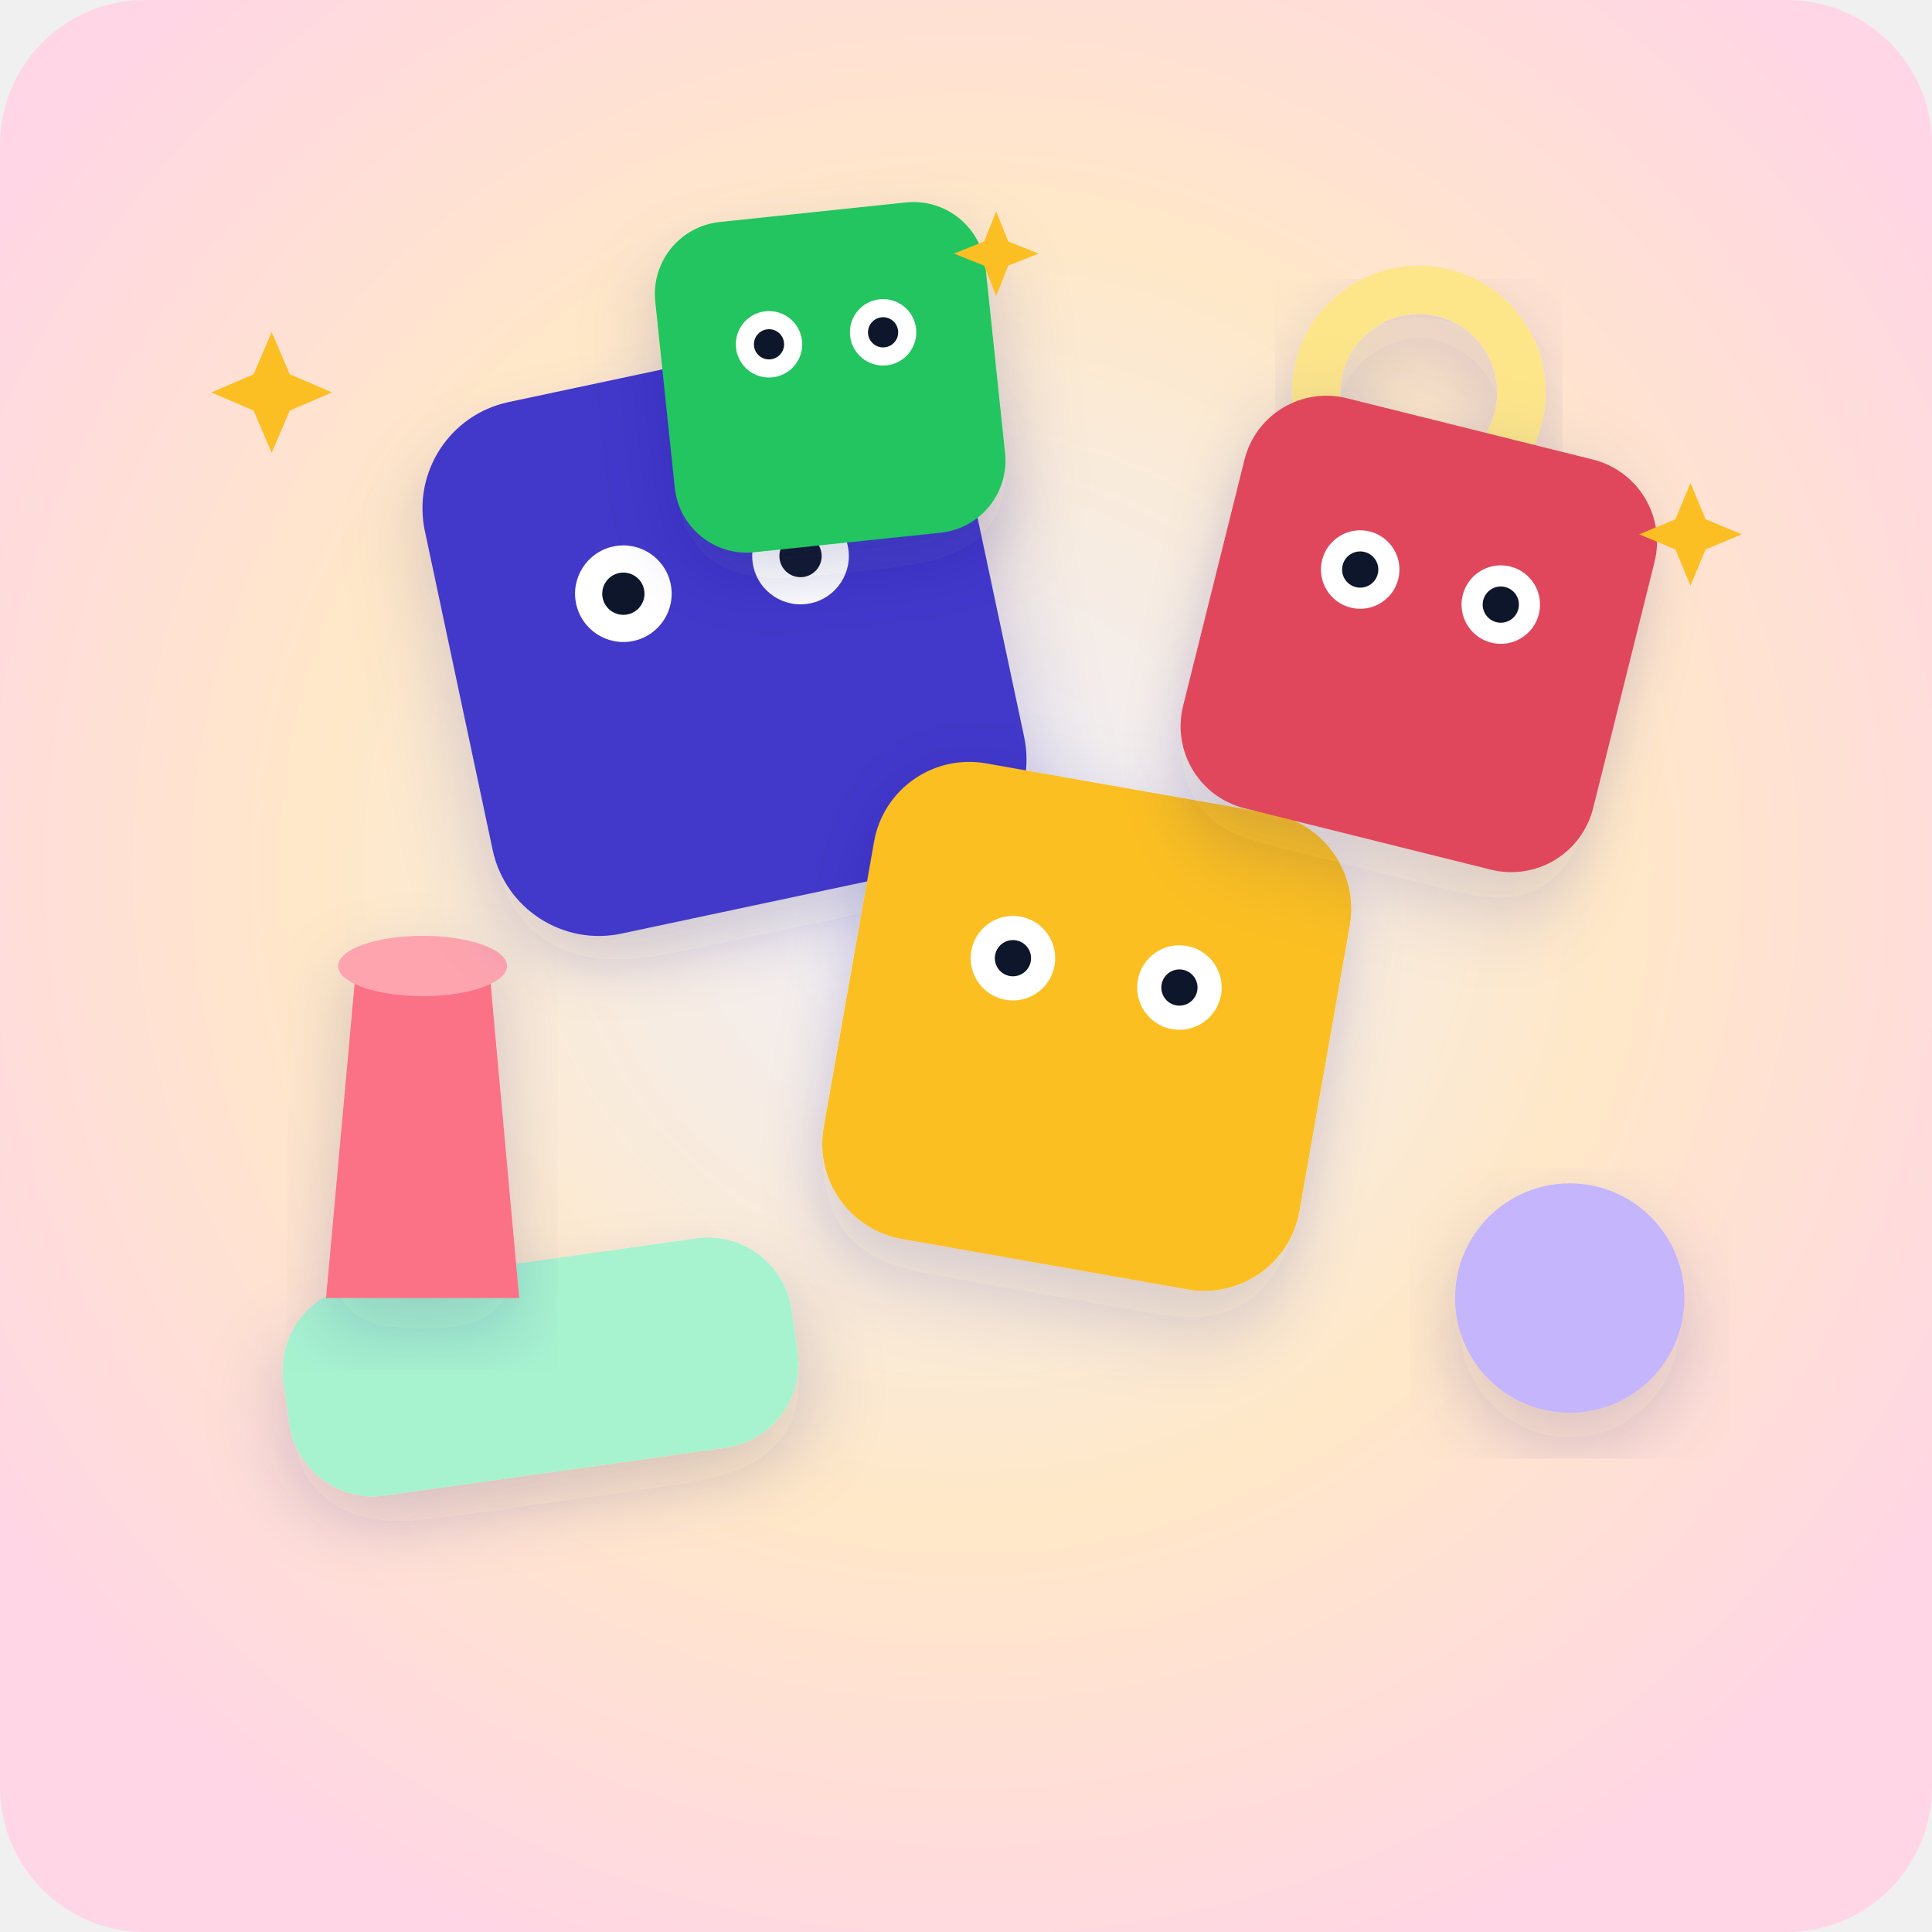
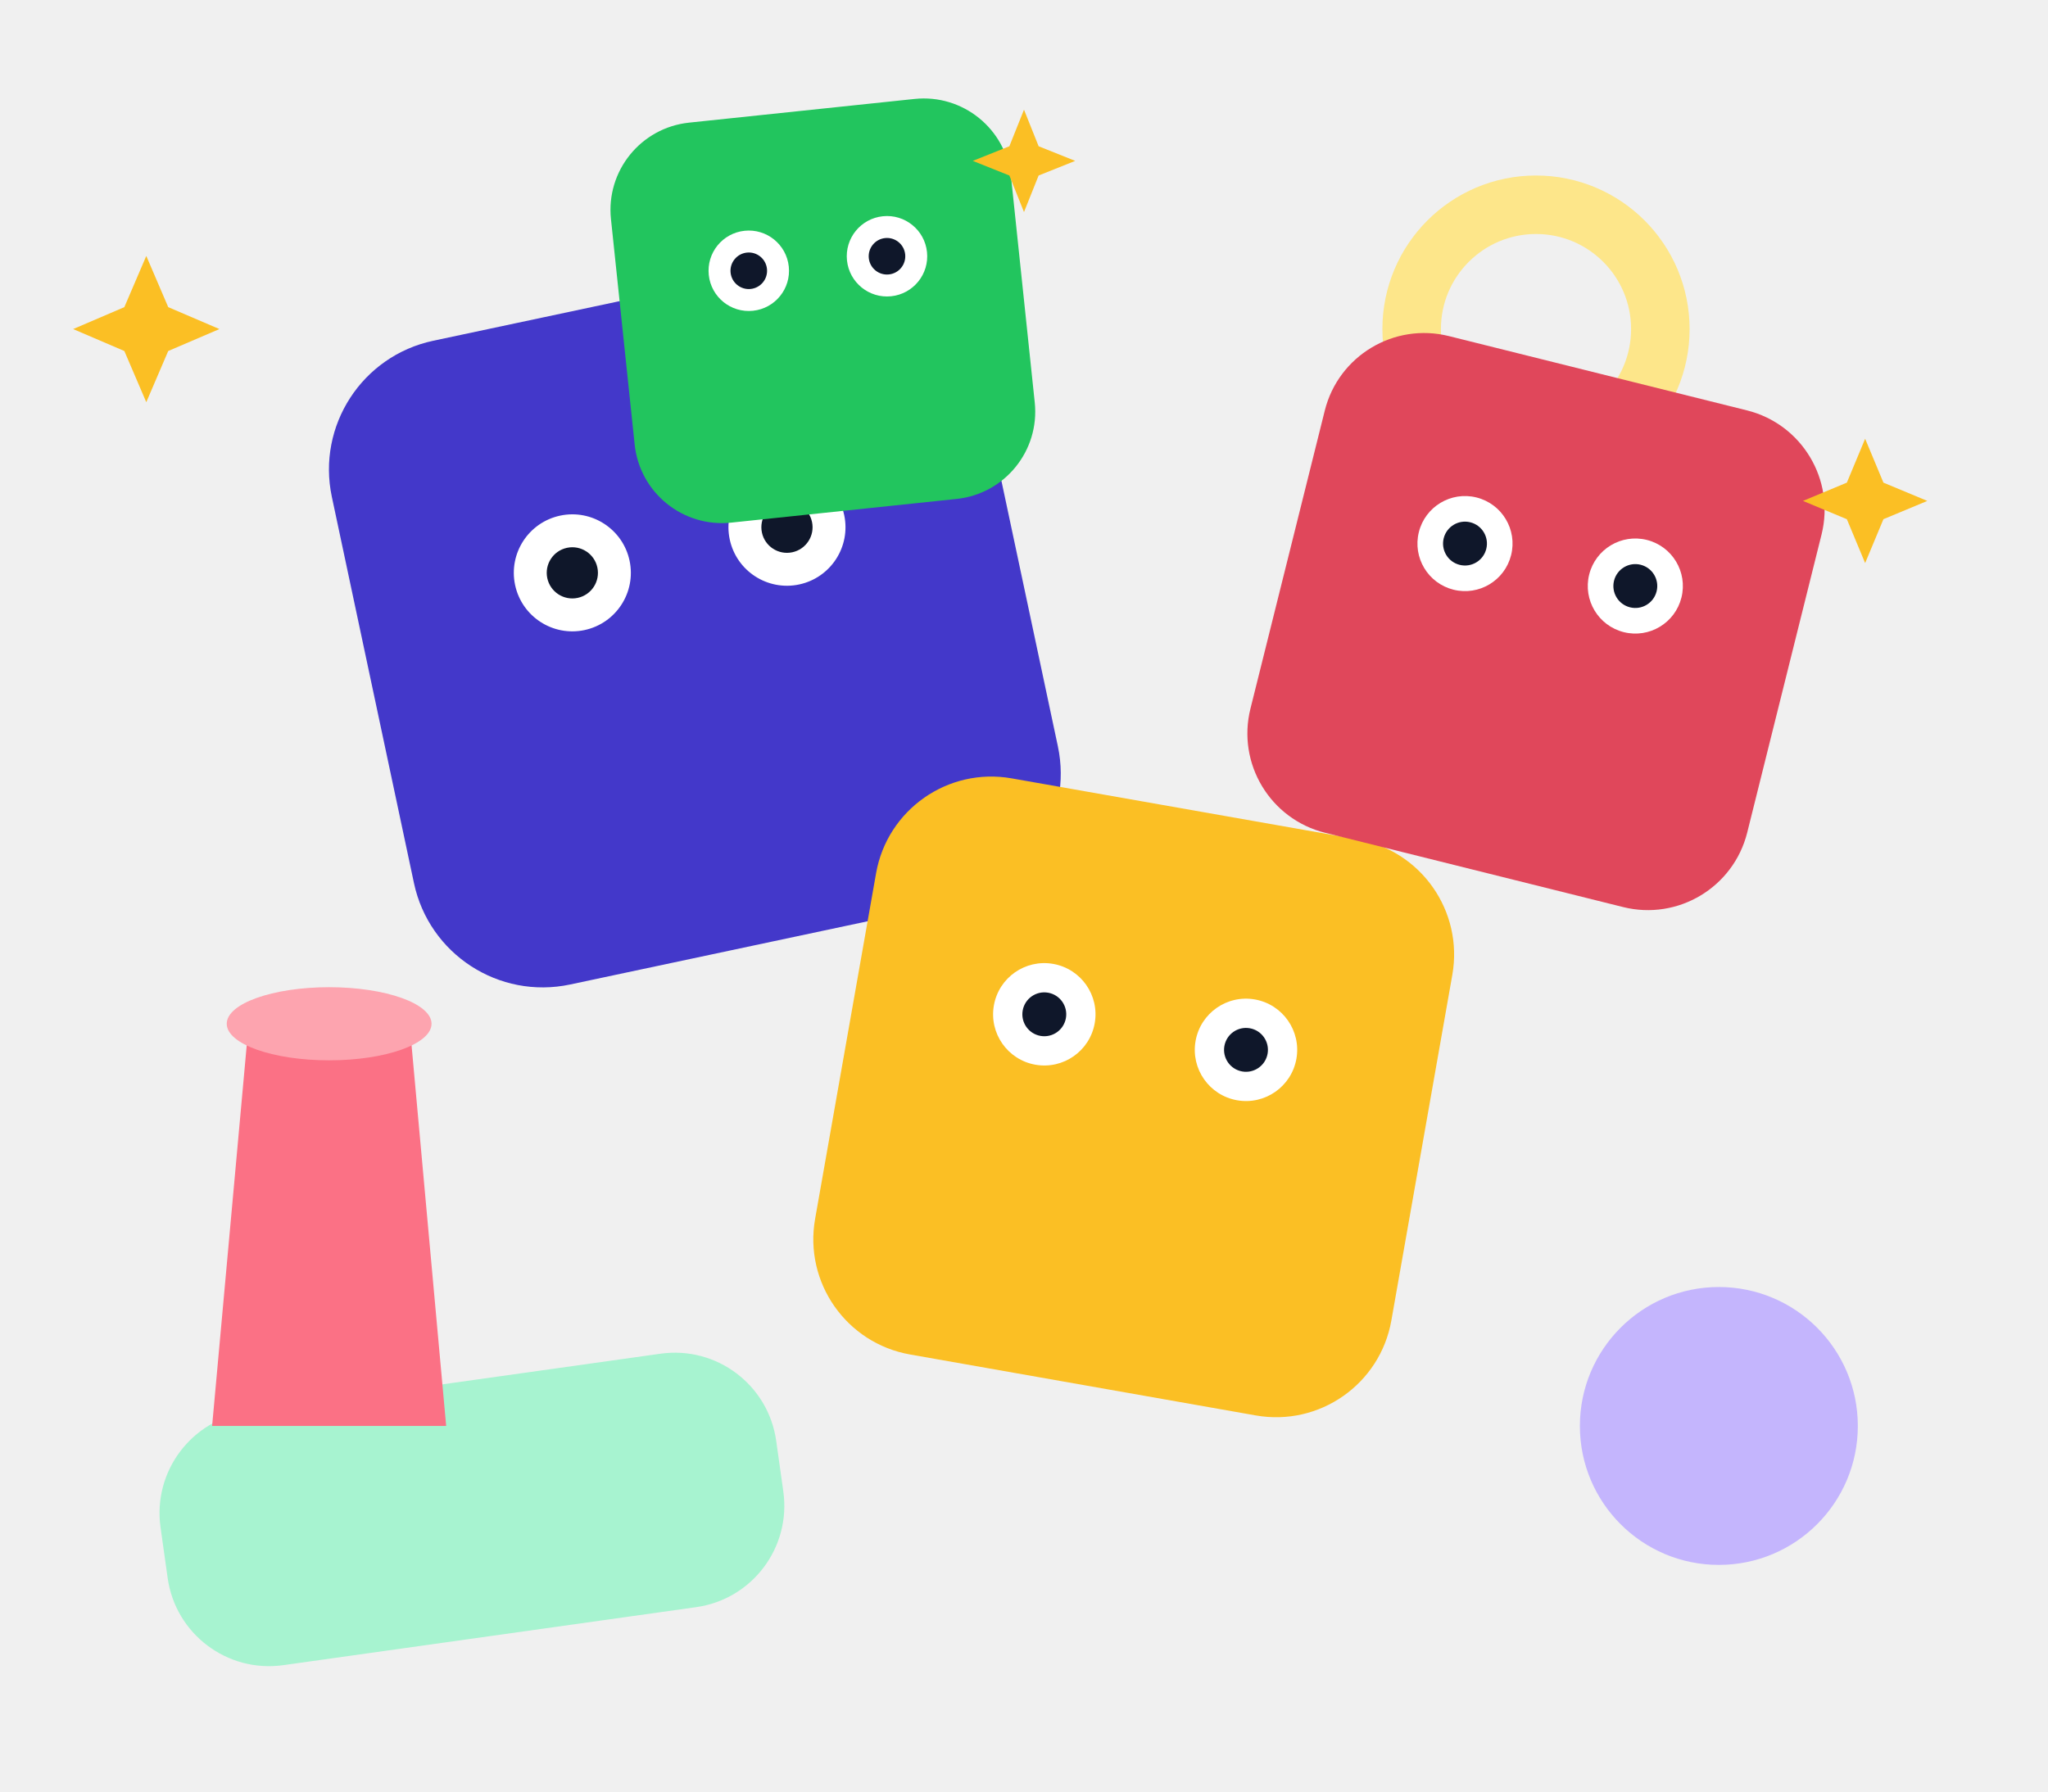
- <svg xmlns="http://www.w3.org/2000/svg" viewBox="0 0 640 640">
-   <defs>
-     <radialGradient id="g" cx="50%" cy="45%" r="60%">
-       <stop offset="0%" stop-color="#EEF0FF" />
-       <stop offset="55%" stop-color="#FFE8C8" />
-       <stop offset="100%" stop-color="#FFD6E5" />
-     </radialGradient>
-     <filter id="soft" x="-20%" y="-20%" width="140%" height="140%">
-       <feDropShadow dx="0" dy="10" stdDeviation="12" flood-color="#312e81" flood-opacity="0.18" />
-     </filter>
-   </defs>
-   <rect width="640" height="640" fill="url(#g)" rx="48" />
-   <g transform="translate(90 430) rotate(-8)" filter="url(#soft)">
+ <svg xmlns="http://www.w3.org/2000/svg" viewBox="50 40 560 490" fill="none">
+   <g transform="translate(90 430) rotate(-8)">
    <rect width="170" height="70" rx="28" fill="#A7F3D0" />
  </g>
-   <g transform="translate(70 300)" filter="url(#soft)">
+   <g transform="translate(70 300)">
    <path d="M48 20 h44 l10 110 h-64 z" fill="#FB7185" />
    <ellipse cx="70" cy="20" rx="28" ry="10" fill="#FDA4AF" />
  </g>
-   <circle cx="520" cy="430" r="38" fill="#C4B5FD" filter="url(#soft)" />
-   <g transform="translate(430 90)" filter="url(#soft)">
+   <circle cx="520" cy="430" r="38" fill="#C4B5FD" />
+   <g transform="translate(430 90)">
    <circle cx="40" cy="40" r="34" fill="none" stroke="#FDE68A" stroke-width="16" />
  </g>
-   <g transform="translate(150 120) rotate(-12 90 90)" filter="url(#soft)">
+   <g transform="translate(150 120) rotate(-12 90 90)">
    <rect width="180" height="180" rx="36" fill="#4338CA" />
    <circle cx="60" cy="70" r="16" fill="#fff" />
    <circle cx="120" cy="70" r="16" fill="#fff" />
    <circle cx="60" cy="70" r="7" fill="#0f172a" />
    <circle cx="120" cy="70" r="7" fill="#0f172a" />
  </g>
-   <g transform="translate(280 260) rotate(10 80 80)" filter="url(#soft)">
+   <g transform="translate(280 260) rotate(10 80 80)">
    <rect width="160" height="160" rx="32" fill="#FBBF24" />
    <circle cx="52" cy="62" r="14" fill="#fff" />
    <circle cx="108" cy="62" r="14" fill="#fff" />
    <circle cx="52" cy="62" r="6" fill="#0f172a" />
    <circle cx="108" cy="62" r="6" fill="#0f172a" />
  </g>
-   <g transform="translate(400 140) rotate(14 70 70)" filter="url(#soft)">
+   <g transform="translate(400 140) rotate(14 70 70)">
    <rect width="140" height="140" rx="28" fill="#E0475B" />
    <circle cx="46" cy="54" r="13" fill="#fff" />
    <circle cx="94" cy="54" r="13" fill="#fff" />
    <circle cx="46" cy="54" r="6" fill="#0f172a" />
    <circle cx="94" cy="54" r="6" fill="#0f172a" />
  </g>
-   <g transform="translate(220 70) rotate(-6 55 55)" filter="url(#soft)">
+   <g transform="translate(220 70) rotate(-6 55 55)">
    <rect width="110" height="110" rx="24" fill="#22C55E" />
    <circle cx="36" cy="42" r="11" fill="#fff" />
    <circle cx="74" cy="42" r="11" fill="#fff" />
    <circle cx="36" cy="42" r="5" fill="#0f172a" />
    <circle cx="74" cy="42" r="5" fill="#0f172a" />
  </g>
  <g fill="#FBBF24">
    <path d="M90 110 l6 14 14 6 -14 6 -6 14 -6 -14 -14 -6 14 -6 z" />
    <path d="M560 160 l5 12 12 5 -12 5 -5 12 -5 -12 -12 -5 12 -5 z" />
    <path d="M330 70 l4 10 10 4 -10 4 -4 10 -4 -10 -10 -4 10 -4 z" />
  </g>
</svg>
